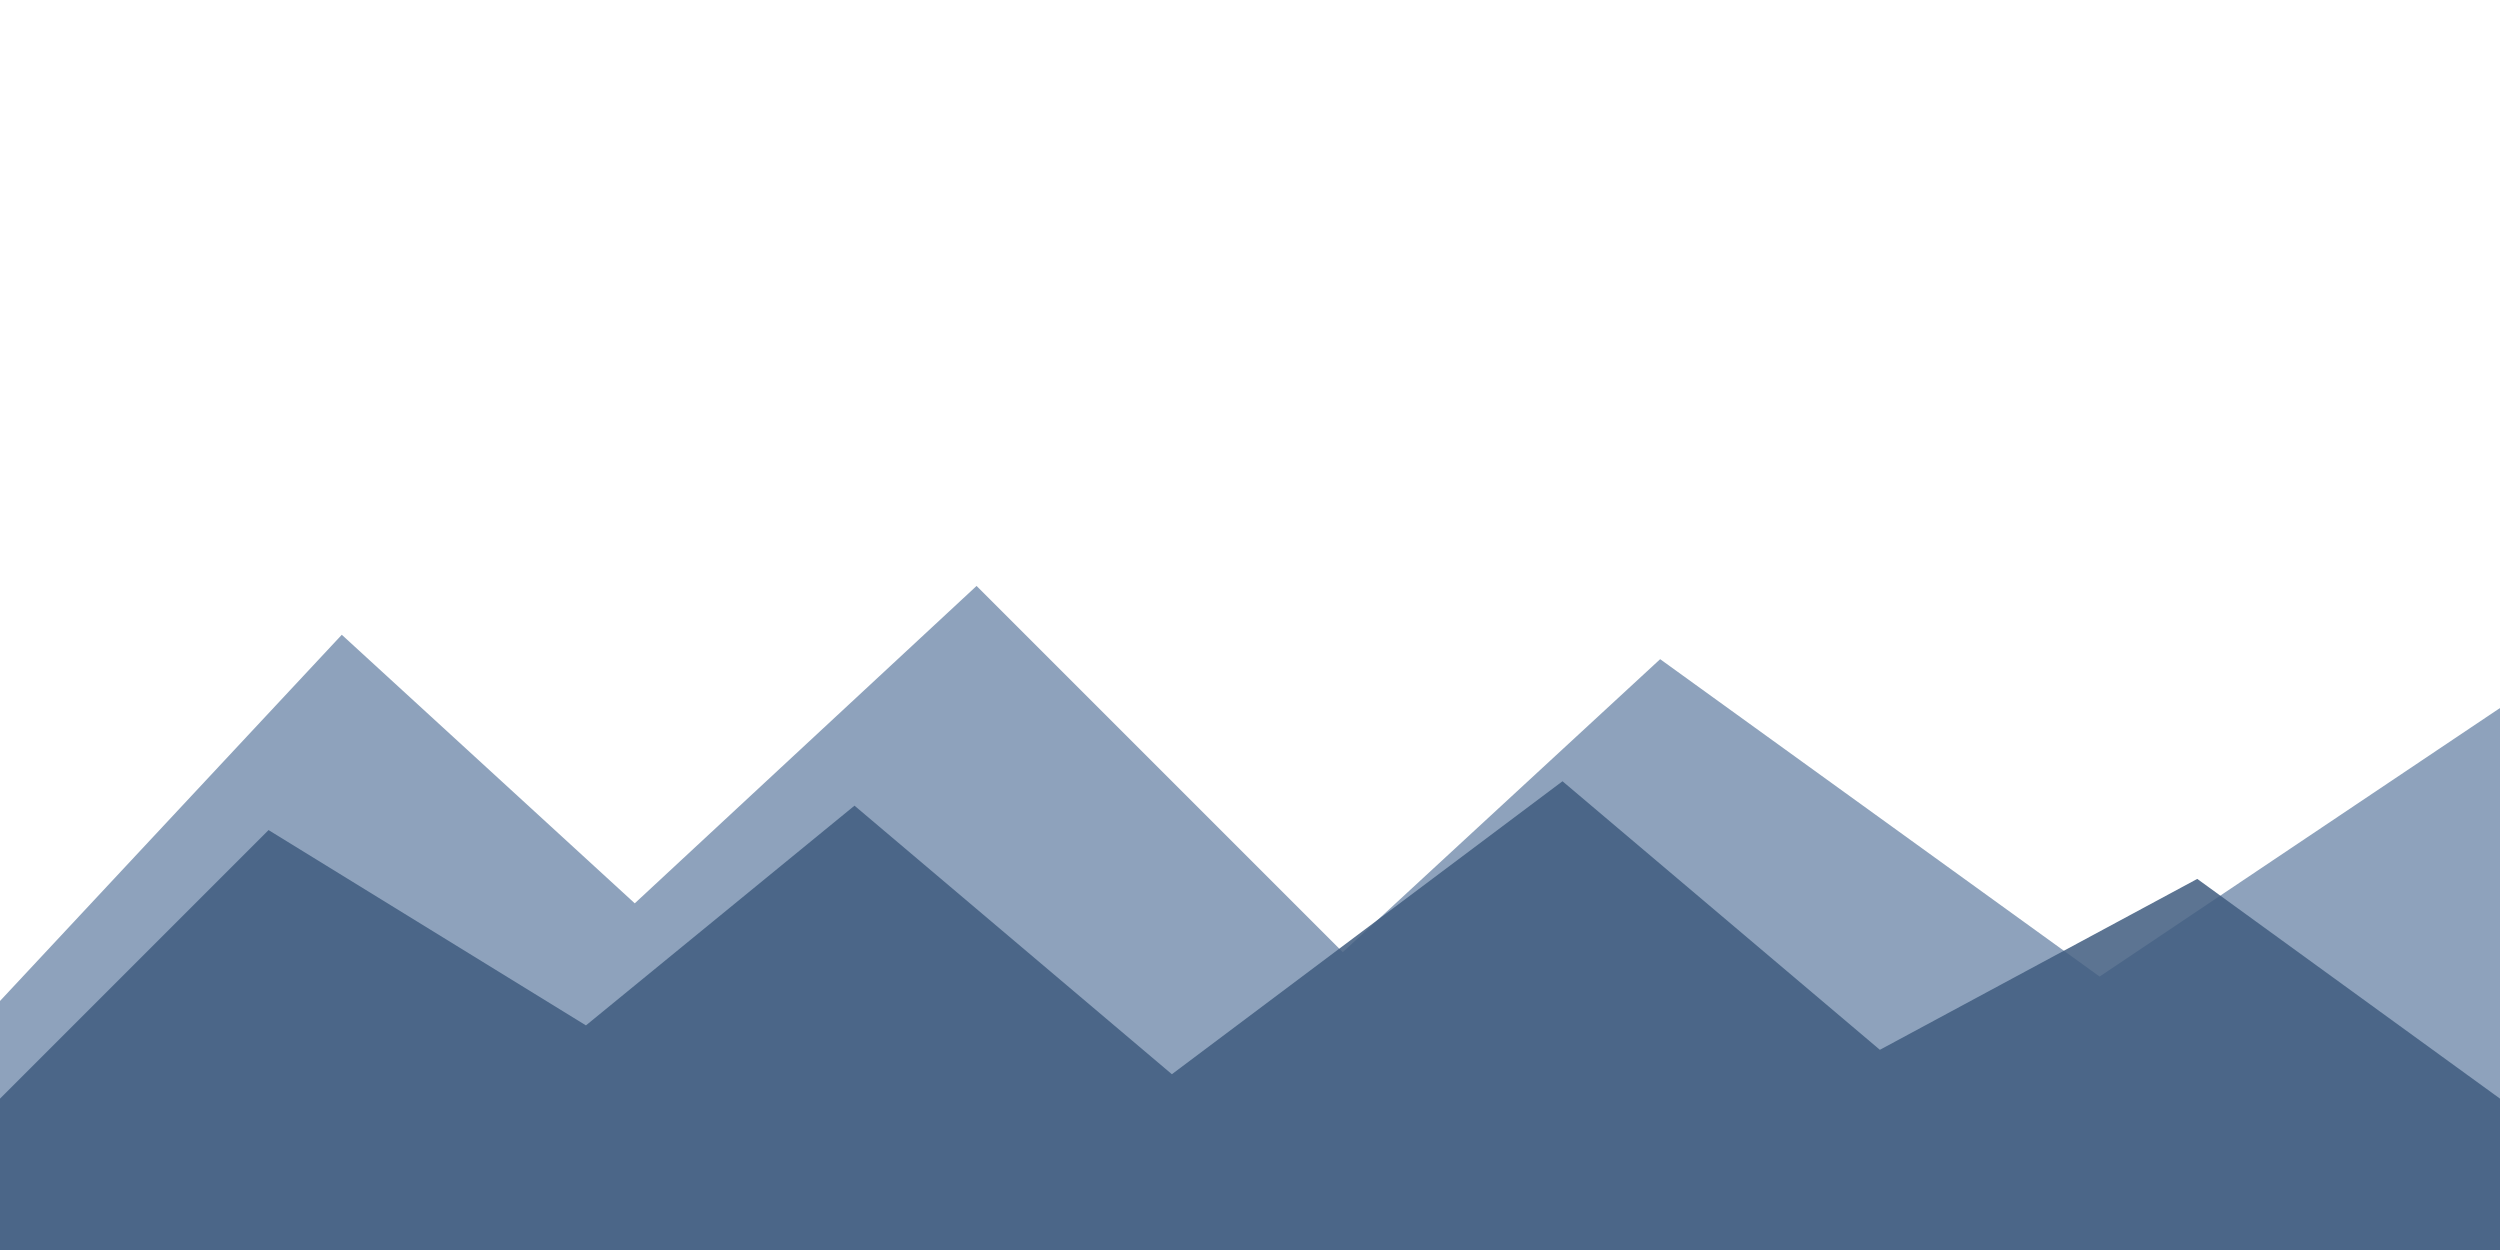
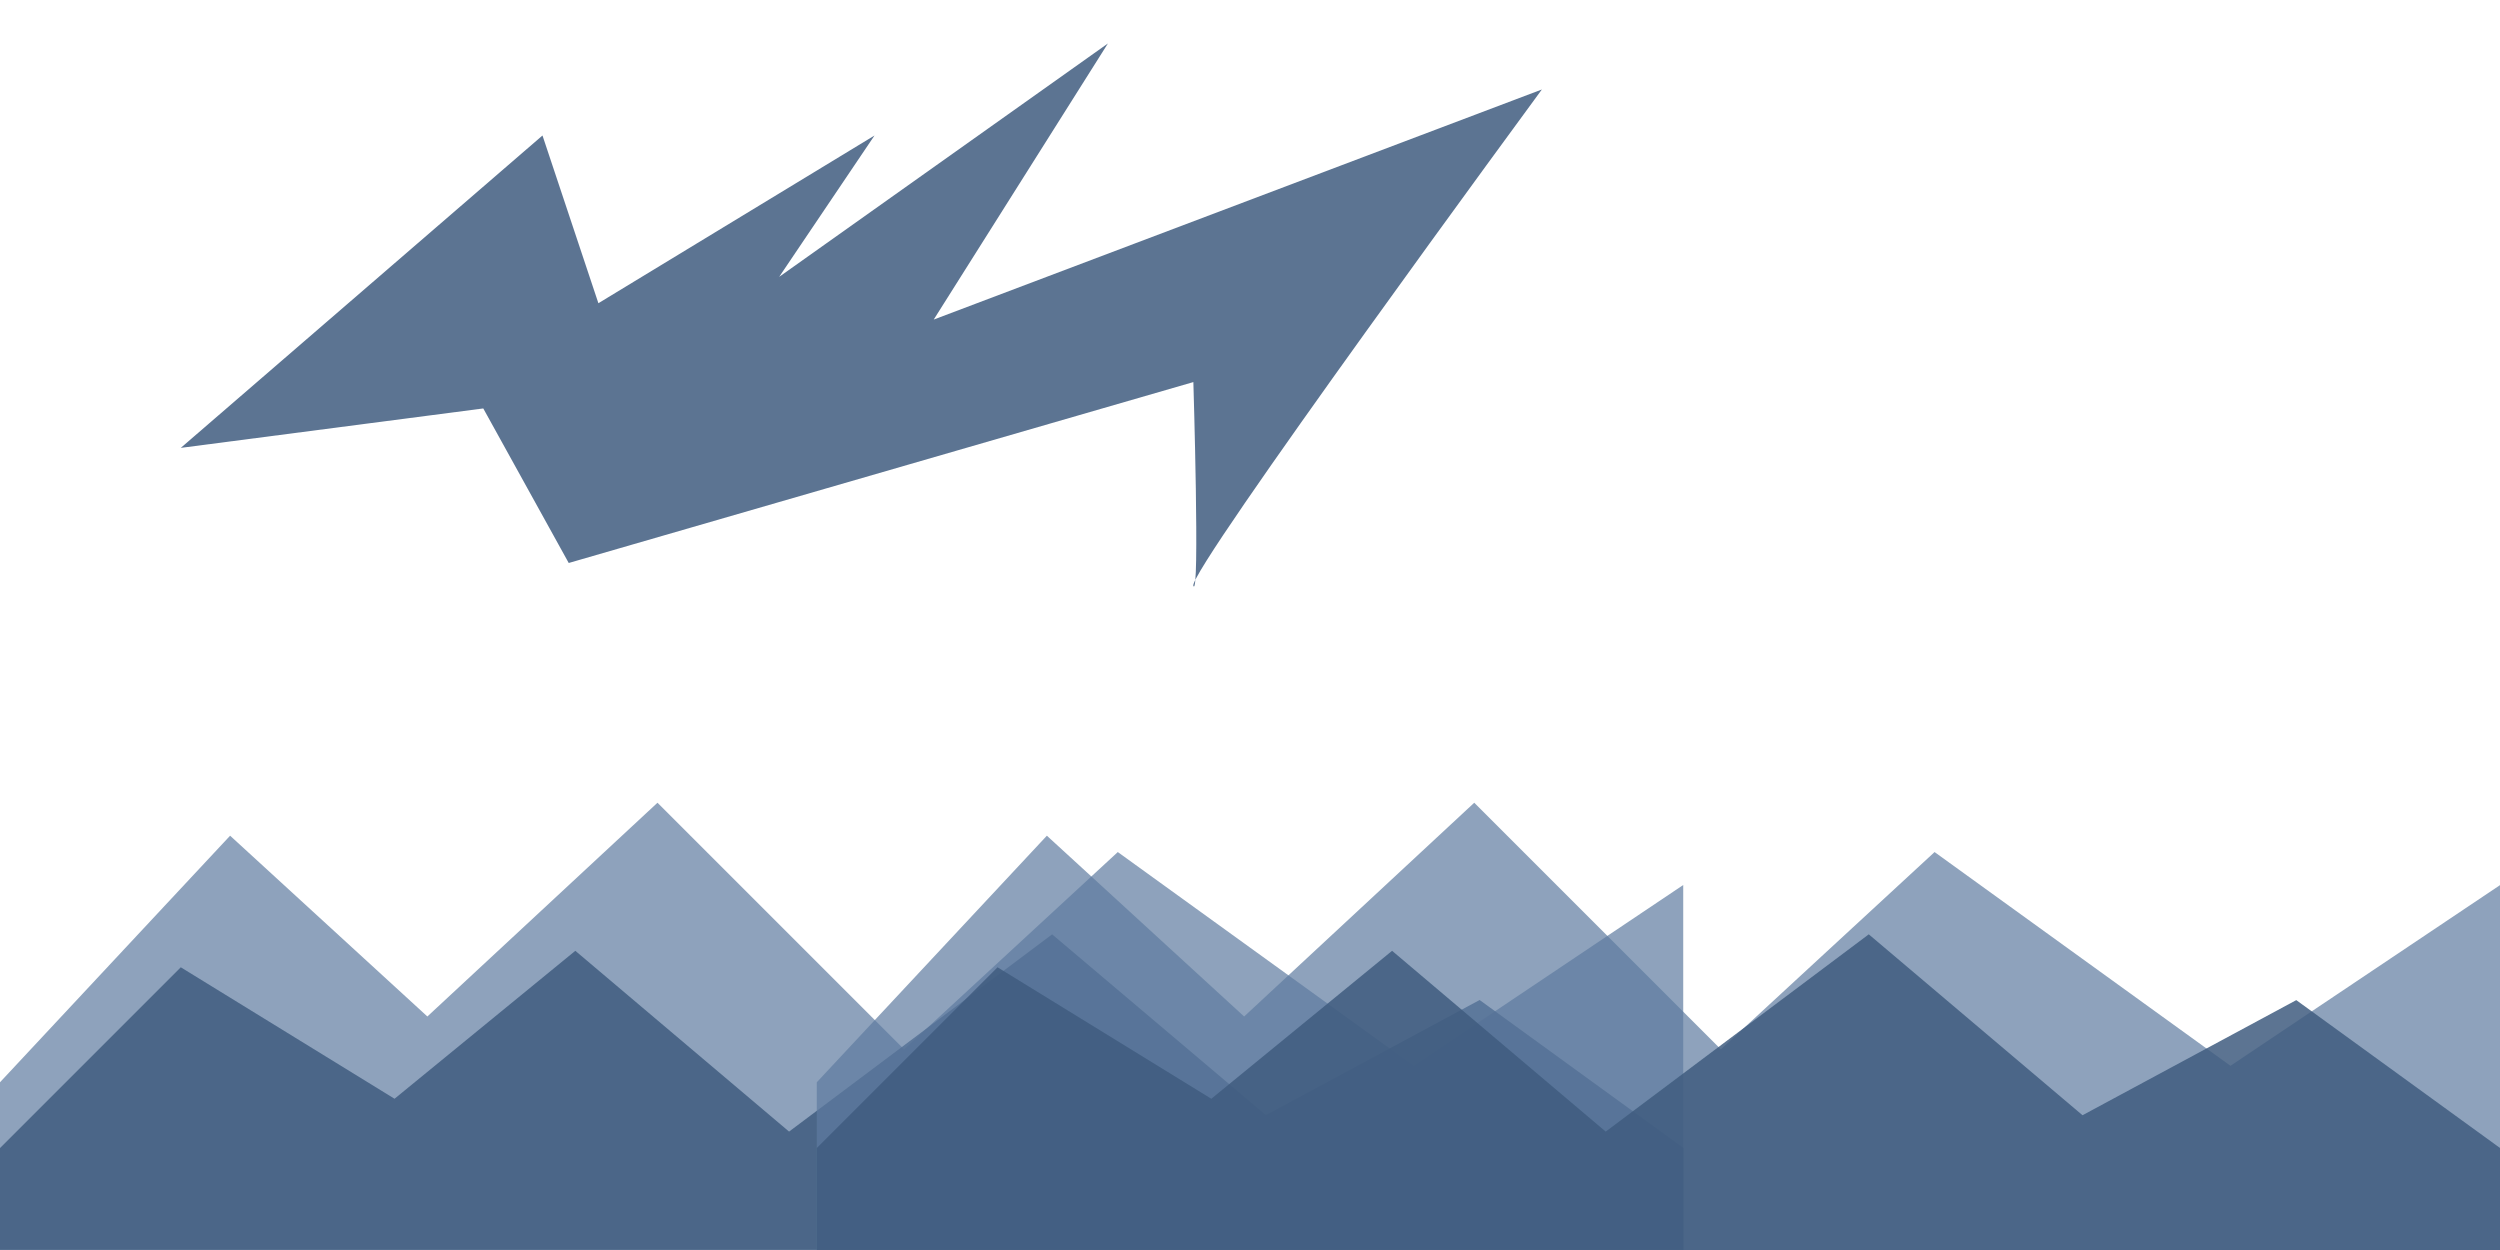
- <svg xmlns="http://www.w3.org/2000/svg" width="512" height="256" viewBox="0 0 512 256">
-   <rect width="512" height="256" fill="none" />
-   <path d="M0 205 L70 130 L130 185 L200 120 L275 195 L340 135 L430 200 L512 145 L512 256 L0 256 Z" fill="#5e7b9f" opacity="0.7" />
-   <path d="M0 225 L55 170 L120 210 L175 165 L240 220 L320 160 L385 215 L450 180 L512 225 L512 256 L0 256 Z" fill="#3f5c7f" opacity="0.85" />
+ <svg xmlns="http://www.w3.org/2000/svg" version="1.1" id="Capa_1" x="0px" y="0px" viewBox="0 0 2048 1024" style="enable-background:new 0 0 2048 1024;" xml:space="preserve">
+   <style type="text/css">
+ 	.st0{fill:none;}
+ 	.st1{opacity:0.7;fill:#5E7B9F;enable-background:new    ;}
+ 	.st2{opacity:0.85;fill:#3F5C7F;enable-background:new    ;}
+ </style>
+   <rect y="334.5" class="st0" width="1378.9" height="689.5" />
+   <path class="st1" d="M0,886.6l188.5-202l161.6,148.1l188.5-175.1l202,202l175.1-161.6l242.4,175.1l220.8-148.1V1024H0V886.6z" />
+   <path class="st2" d="M0,940.5l148.1-148.1l175.1,107.7l148.1-121.2L646.4,927l215.5-161.6l175.1,148.1l175.1-94.3l167,121.2v83.5H0  V940.5z" />
+   <rect x="669.1" y="334.5" class="st0" width="1378.9" height="689.5" />
+   <path class="st1" d="M669.1,886.6l188.5-202l161.6,148.1l188.5-175.1l202,202l175.1-161.6l242.4,175.1L2048,725.1V1024H669.1V886.6z  " />
+   <path class="st2" d="M669.1,940.5l148.1-148.1l175.1,107.7l148.1-121.2L1315.4,927l215.5-161.6L1706,913.6l175.1-94.3l167,121.2  v83.5H669.1V940.5z" />
+   <path class="st2" d="M716.4,111L490.2,248.4L444.4,111L148.1,366.9l247.8-32.3l70,126.6L977.6,313c0,0,5.4,177.8,0,167  c-5.4-10.8,285.5-406.7,285.5-406.7L764.9,261.8L907.6,35.6L638.3,226.8L716.4,111z" />
</svg>
